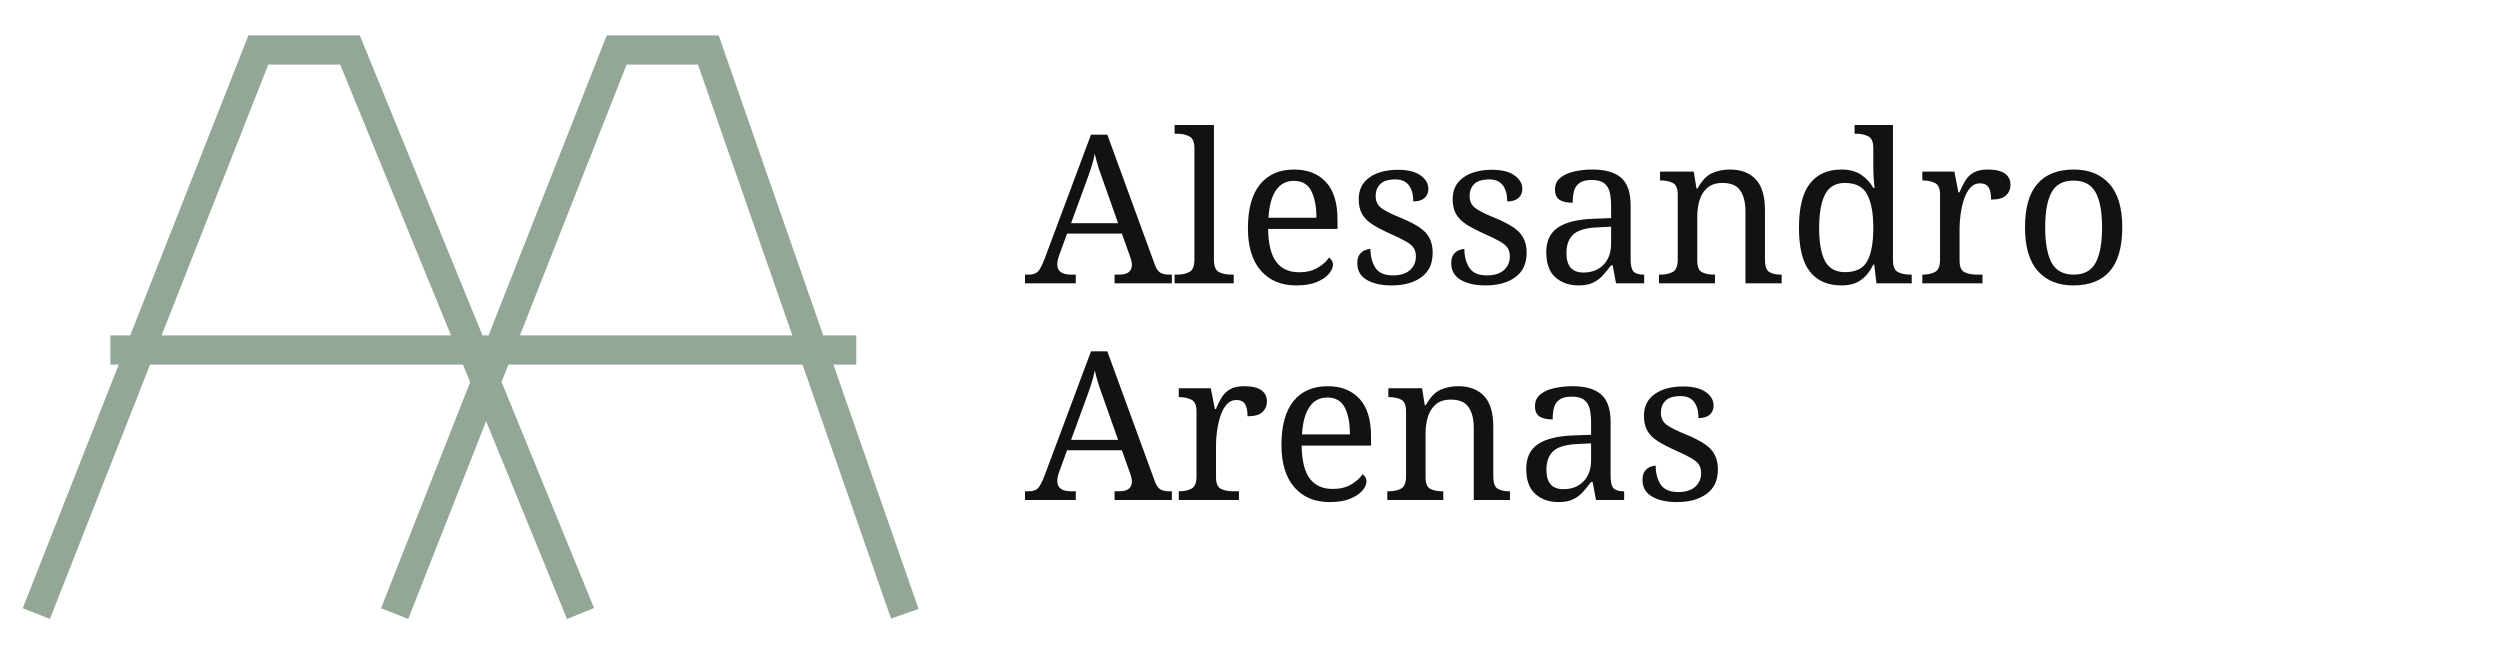
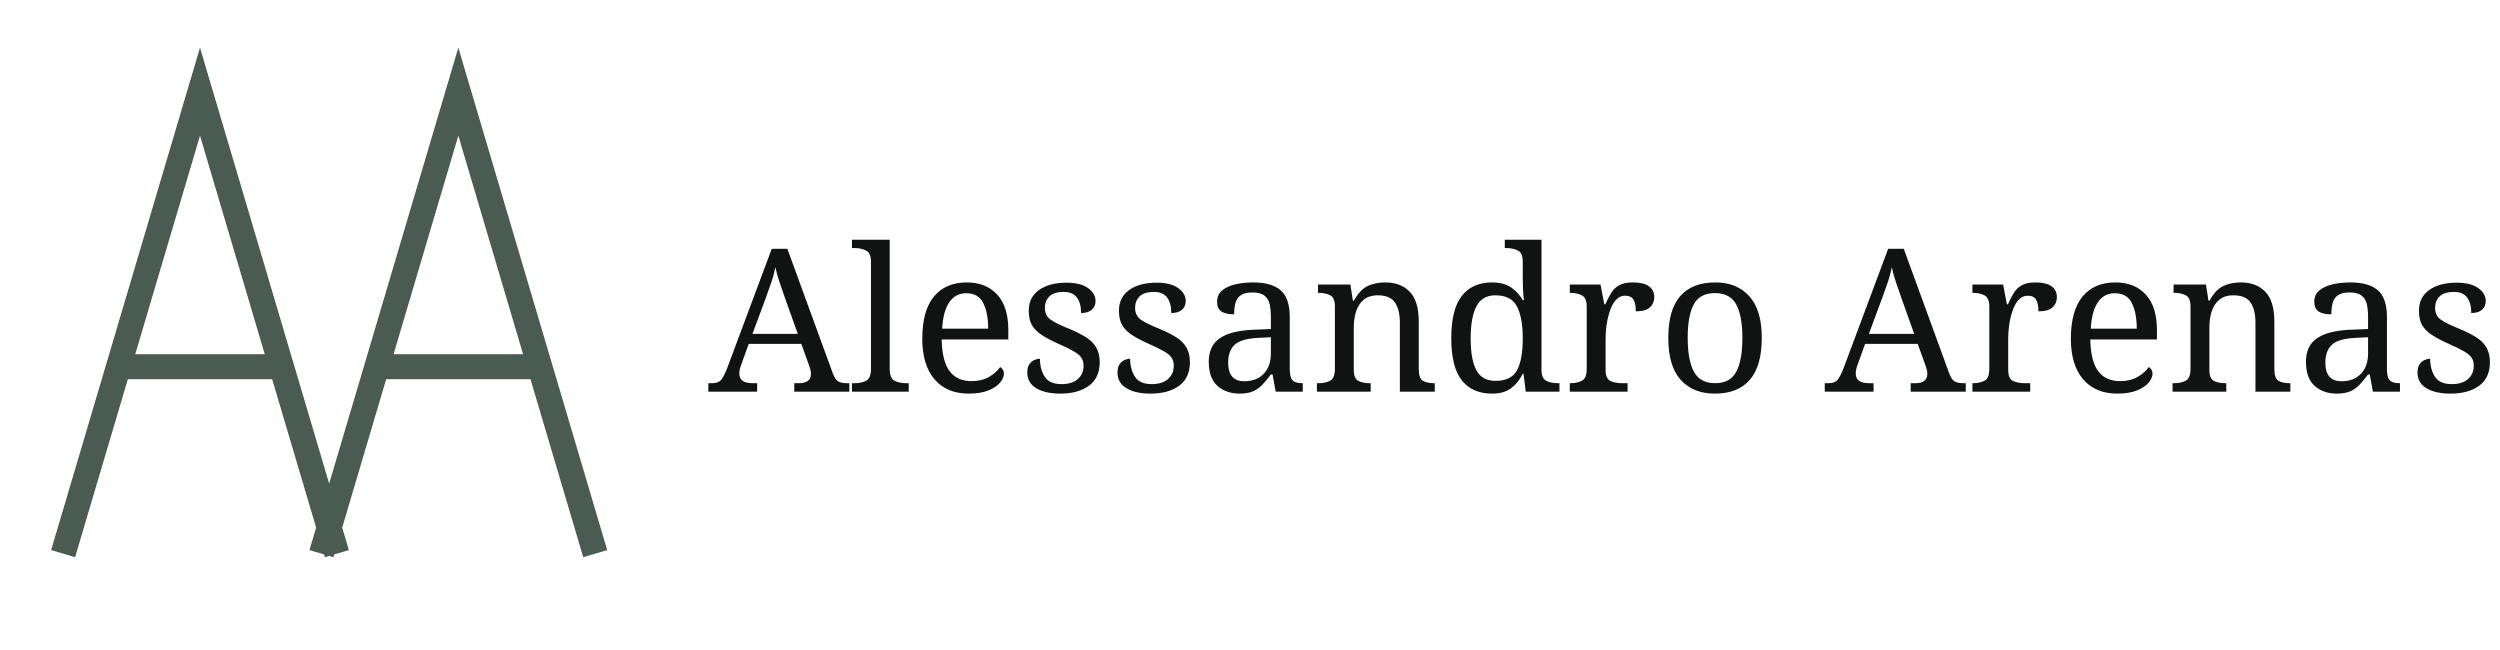
<svg xmlns="http://www.w3.org/2000/svg" width="300" height="78" viewBox="0 0 300 78" role="img" aria-label="Alessandro Arenas">
-   <path d="M5 72 31 6h11l27 66M15 42h43M48 72 74 6h11l23 66M58 42h43" fill="none" stroke="#92A796" stroke-width="3.5" stroke-linecap="square" stroke-linejoin="miter" />
-   <text x="123" y="34" fill="#101311" font-family="Georgia,serif" font-size="25">Alessandro</text>
-   <text x="123" y="60" fill="#101311" font-family="Georgia,serif" font-size="25">Arenas</text>
+   <path d="M5 61 21 7 37 61M12 40h18M36 61 52 7 68 61M43 40h18" transform="translate(3 4)" fill="none" stroke="#4A5B51" stroke-width="3" stroke-linecap="square" stroke-linejoin="miter" />
+   <text x="85" y="47" fill="#101311" font-family="Georgia,serif" font-size="24">Alessandro Arenas</text>
</svg>
